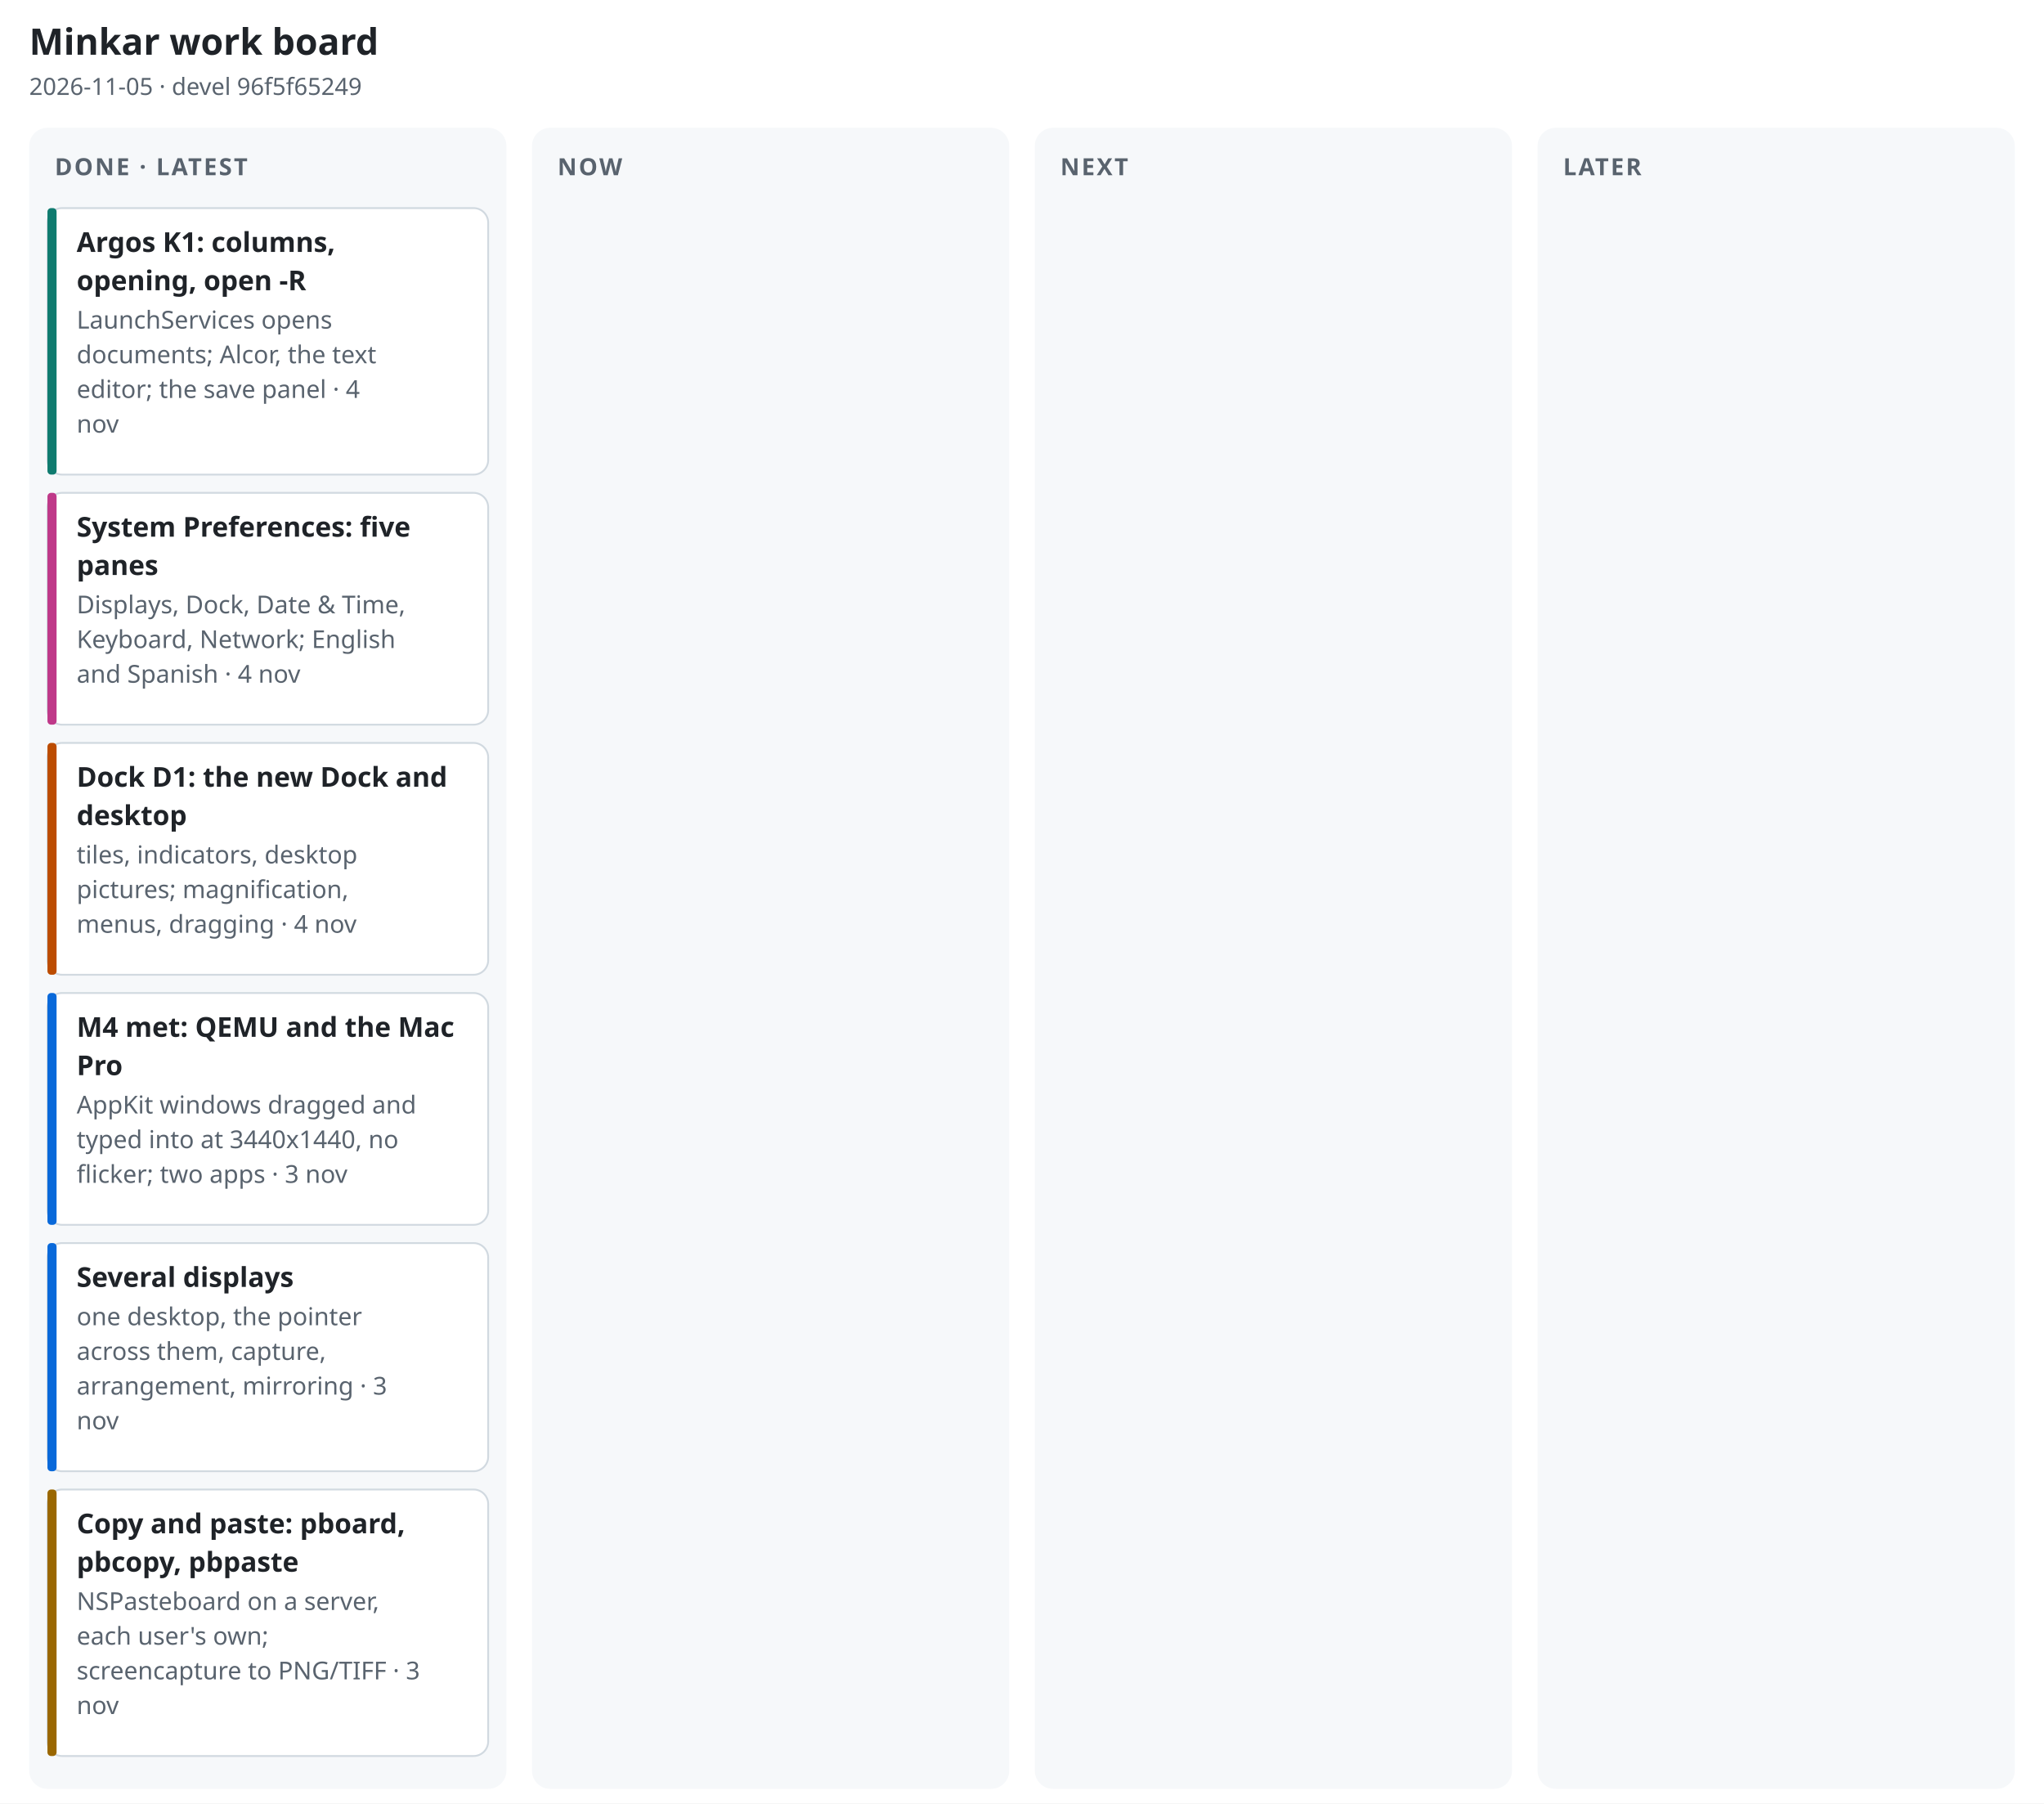
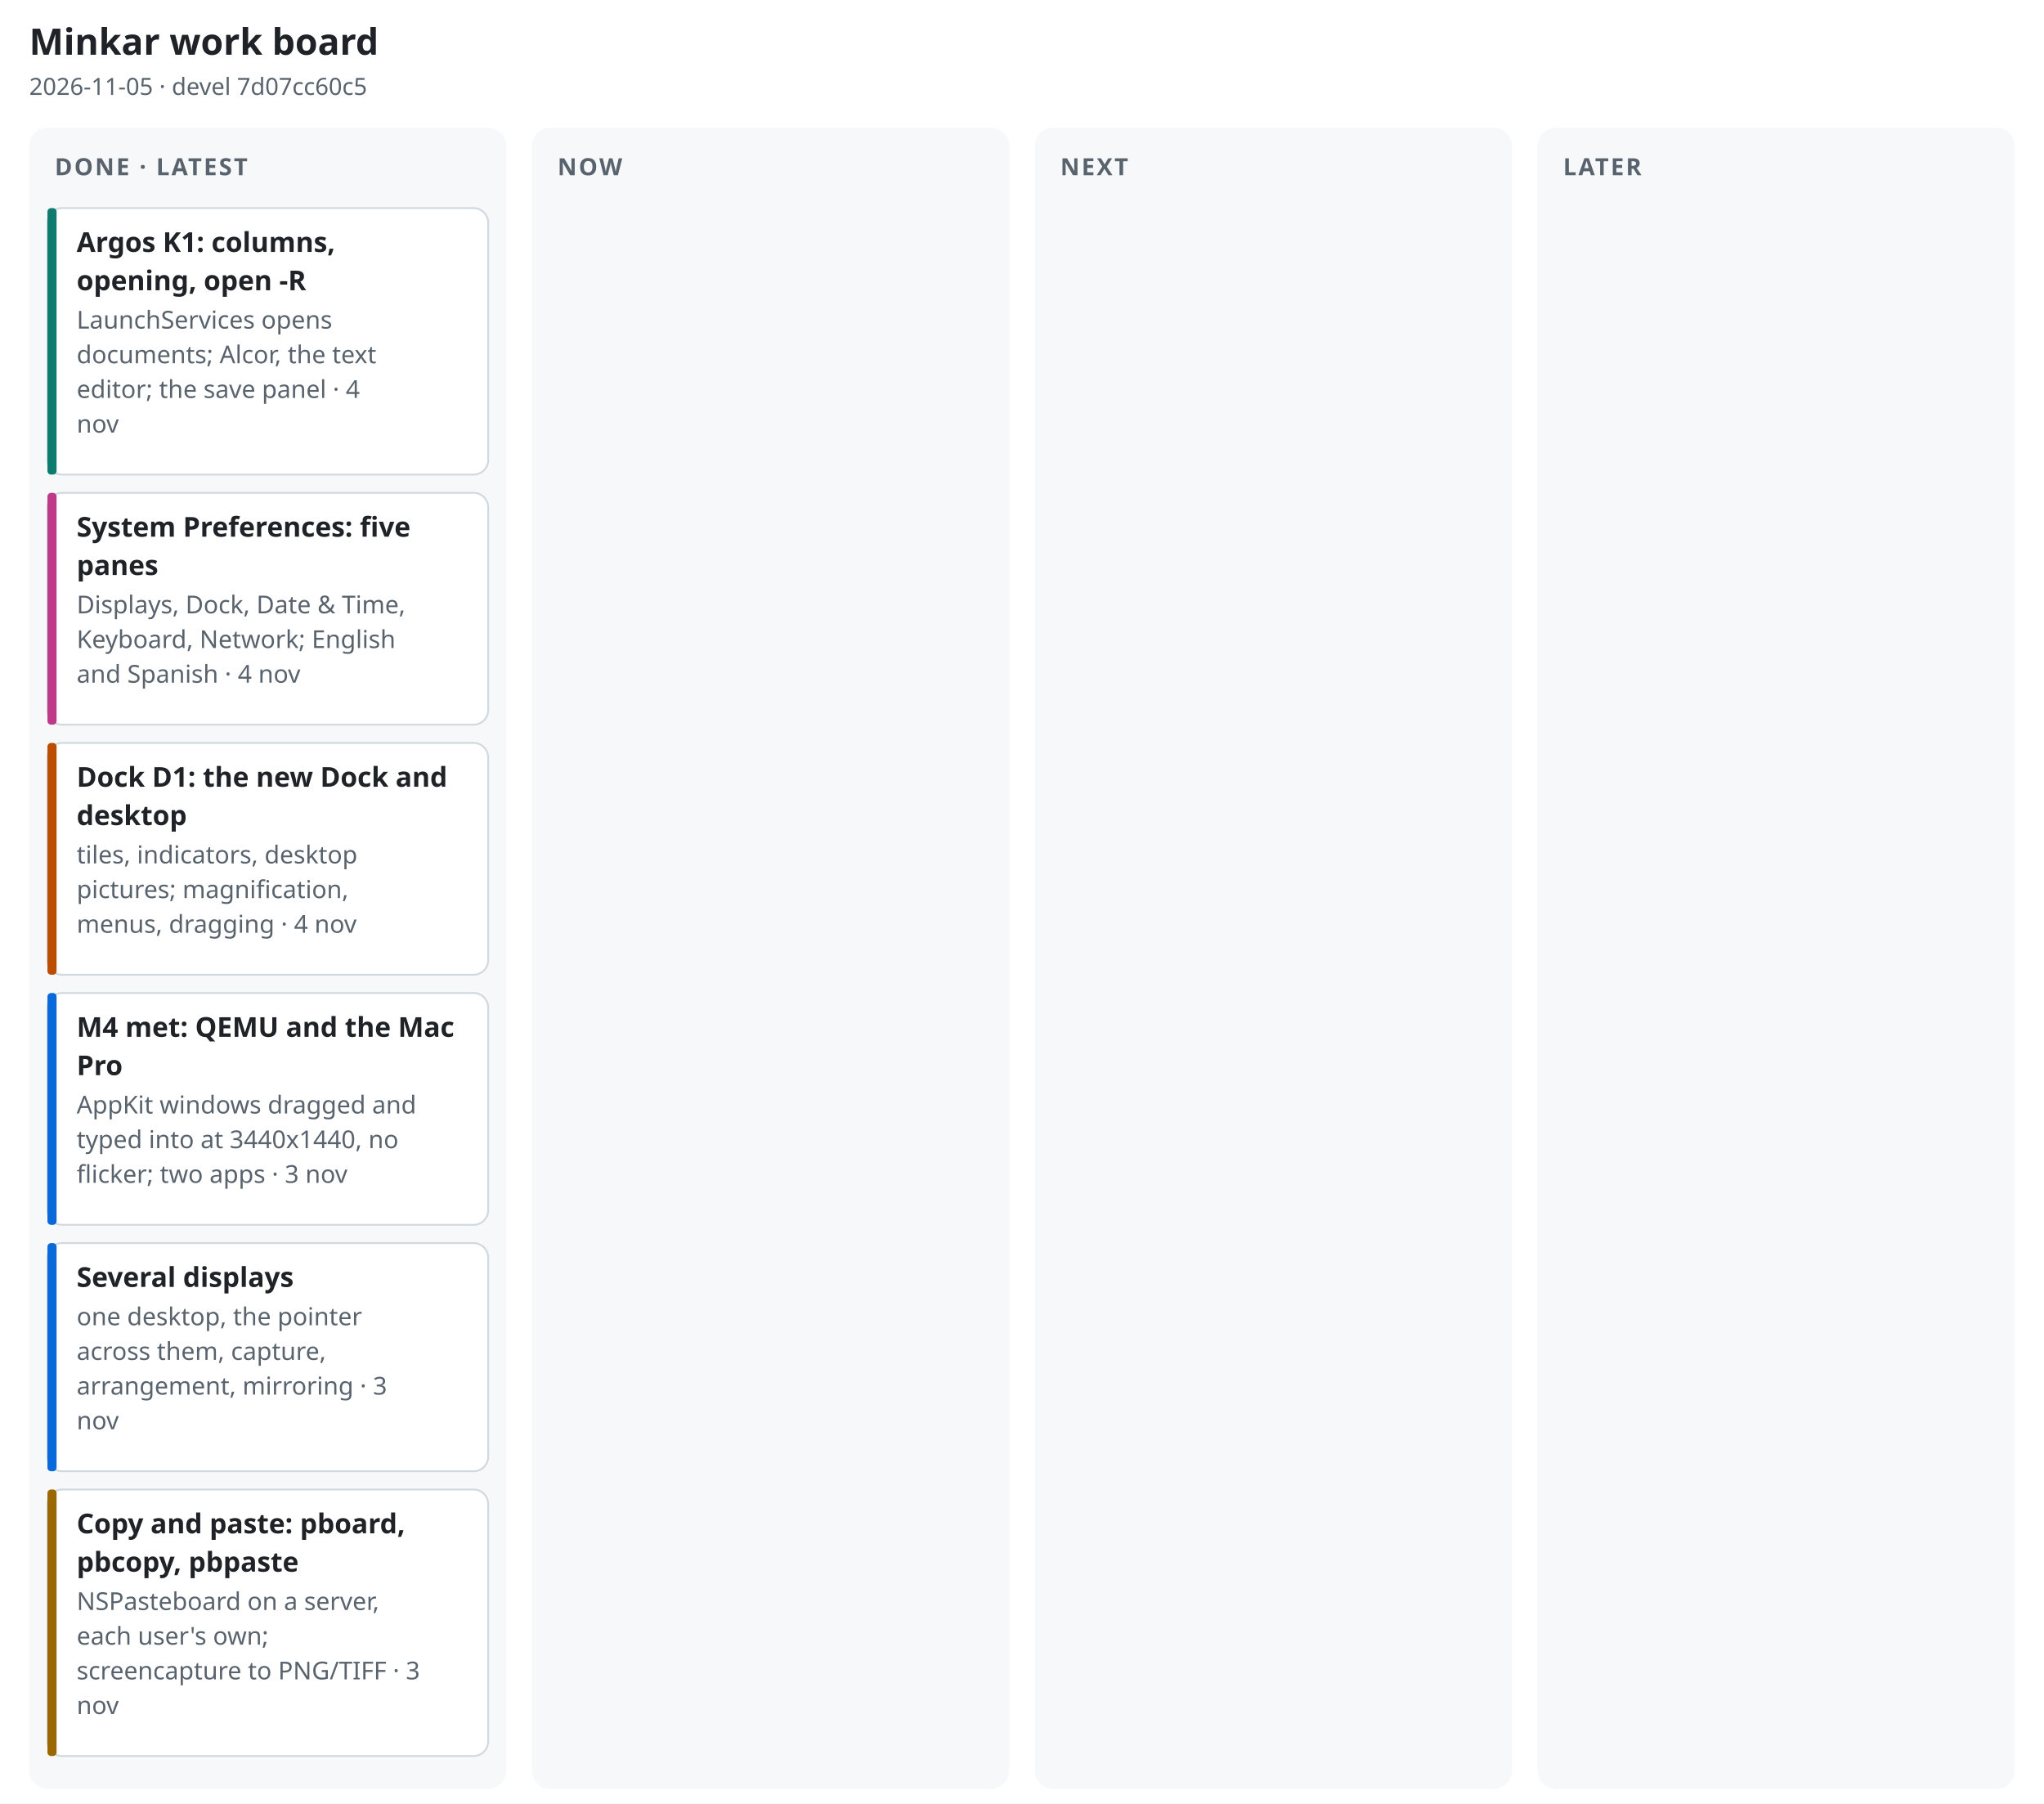
<svg xmlns="http://www.w3.org/2000/svg" width="1120" height="988" viewBox="0 0 1120 988" font-family="-apple-system, BlinkMacSystemFont, 'Segoe UI', 'Noto Sans', Helvetica, Arial, sans-serif" role="img" aria-label="Minkar work board, 2026-11-05">
  <rect width="1120" height="988" fill="#ffffff" />
  <text x="16" y="30" font-size="20" font-weight="700" fill="#1f2328" text-anchor="start">Minkar work board</text>
-   <text x="16" y="52" font-size="13" font-weight="400" fill="#59636e" text-anchor="start">2026-11-05 · devel 96f5f65249</text>
+   <text x="16" y="52" font-size="13" font-weight="400" fill="#59636e" text-anchor="start">2026-11-05 · devel 7d07cc60c5</text>
  <rect x="16" y="70" width="261.5" height="910" rx="10" fill="#f6f8fa" />
  <text x="30" y="96" font-size="13" font-weight="700" fill="#59636e" text-anchor="start" letter-spacing=".08em">DONE · LATEST</text>
  <rect x="26" y="114" width="241.5" height="146" rx="8" fill="#ffffff" stroke="#d1d9e0" stroke-width="1" />
  <rect x="26" y="114" width="5" height="146" rx="2" fill="#0f7b6f" />
  <text x="42" y="138" font-size="15" font-weight="650" fill="#1f2328" text-anchor="start">Argos K1: columns,</text>
  <text x="42" y="159" font-size="15" font-weight="650" fill="#1f2328" text-anchor="start">opening, open -R</text>
  <text x="42" y="180" font-size="13.5" font-weight="400" fill="#59636e" text-anchor="start">LaunchServices opens</text>
  <text x="42" y="199" font-size="13.5" font-weight="400" fill="#59636e" text-anchor="start">documents; Alcor, the text</text>
  <text x="42" y="218" font-size="13.5" font-weight="400" fill="#59636e" text-anchor="start">editor; the save panel · 4</text>
  <text x="42" y="237" font-size="13.5" font-weight="400" fill="#59636e" text-anchor="start">nov</text>
  <rect x="26" y="270" width="241.5" height="127" rx="8" fill="#ffffff" stroke="#d1d9e0" stroke-width="1" />
  <rect x="26" y="270" width="5" height="127" rx="2" fill="#bf3989" />
  <text x="42" y="294" font-size="15" font-weight="650" fill="#1f2328" text-anchor="start">System Preferences: five</text>
  <text x="42" y="315" font-size="15" font-weight="650" fill="#1f2328" text-anchor="start">panes</text>
  <text x="42" y="336" font-size="13.5" font-weight="400" fill="#59636e" text-anchor="start">Displays, Dock, Date &amp; Time,</text>
  <text x="42" y="355" font-size="13.5" font-weight="400" fill="#59636e" text-anchor="start">Keyboard, Network; English</text>
  <text x="42" y="374" font-size="13.5" font-weight="400" fill="#59636e" text-anchor="start">and Spanish · 4 nov</text>
  <rect x="26" y="407" width="241.5" height="127" rx="8" fill="#ffffff" stroke="#d1d9e0" stroke-width="1" />
  <rect x="26" y="407" width="5" height="127" rx="2" fill="#bc4c00" />
  <text x="42" y="431" font-size="15" font-weight="650" fill="#1f2328" text-anchor="start">Dock D1: the new Dock and</text>
  <text x="42" y="452" font-size="15" font-weight="650" fill="#1f2328" text-anchor="start">desktop</text>
  <text x="42" y="473" font-size="13.5" font-weight="400" fill="#59636e" text-anchor="start">tiles, indicators, desktop</text>
  <text x="42" y="492" font-size="13.5" font-weight="400" fill="#59636e" text-anchor="start">pictures; magnification,</text>
  <text x="42" y="511" font-size="13.5" font-weight="400" fill="#59636e" text-anchor="start">menus, dragging · 4 nov</text>
  <rect x="26" y="544" width="241.5" height="127" rx="8" fill="#ffffff" stroke="#d1d9e0" stroke-width="1" />
  <rect x="26" y="544" width="5" height="127" rx="2" fill="#0969da" />
  <text x="42" y="568" font-size="15" font-weight="650" fill="#1f2328" text-anchor="start">M4 met: QEMU and the Mac</text>
  <text x="42" y="589" font-size="15" font-weight="650" fill="#1f2328" text-anchor="start">Pro</text>
  <text x="42" y="610" font-size="13.5" font-weight="400" fill="#59636e" text-anchor="start">AppKit windows dragged and</text>
  <text x="42" y="629" font-size="13.5" font-weight="400" fill="#59636e" text-anchor="start">typed into at 3440x1440, no</text>
  <text x="42" y="648" font-size="13.5" font-weight="400" fill="#59636e" text-anchor="start">flicker; two apps · 3 nov</text>
  <rect x="26" y="681" width="241.5" height="125" rx="8" fill="#ffffff" stroke="#d1d9e0" stroke-width="1" />
  <rect x="26" y="681" width="5" height="125" rx="2" fill="#0969da" />
  <text x="42" y="705" font-size="15" font-weight="650" fill="#1f2328" text-anchor="start">Several displays</text>
  <text x="42" y="726" font-size="13.5" font-weight="400" fill="#59636e" text-anchor="start">one desktop, the pointer</text>
  <text x="42" y="745" font-size="13.5" font-weight="400" fill="#59636e" text-anchor="start">across them, capture,</text>
  <text x="42" y="764" font-size="13.5" font-weight="400" fill="#59636e" text-anchor="start">arrangement, mirroring · 3</text>
  <text x="42" y="783" font-size="13.5" font-weight="400" fill="#59636e" text-anchor="start">nov</text>
  <rect x="26" y="816" width="241.5" height="146" rx="8" fill="#ffffff" stroke="#d1d9e0" stroke-width="1" />
  <rect x="26" y="816" width="5" height="146" rx="2" fill="#9a6700" />
  <text x="42" y="840" font-size="15" font-weight="650" fill="#1f2328" text-anchor="start">Copy and paste: pboard,</text>
  <text x="42" y="861" font-size="15" font-weight="650" fill="#1f2328" text-anchor="start">pbcopy, pbpaste</text>
  <text x="42" y="882" font-size="13.5" font-weight="400" fill="#59636e" text-anchor="start">NSPasteboard on a server,</text>
  <text x="42" y="901" font-size="13.5" font-weight="400" fill="#59636e" text-anchor="start">each user's own;</text>
  <text x="42" y="920" font-size="13.5" font-weight="400" fill="#59636e" text-anchor="start">screencapture to PNG/TIFF · 3</text>
  <text x="42" y="939" font-size="13.5" font-weight="400" fill="#59636e" text-anchor="start">nov</text>
  <rect x="291.5" y="70" width="261.5" height="910" rx="10" fill="#f6f8fa" />
  <text x="305.5" y="96" font-size="13" font-weight="700" fill="#59636e" text-anchor="start" letter-spacing=".08em">NOW</text>
  <rect x="567" y="70" width="261.5" height="910" rx="10" fill="#f6f8fa" />
  <text x="581" y="96" font-size="13" font-weight="700" fill="#59636e" text-anchor="start" letter-spacing=".08em">NEXT</text>
  <rect x="842.5" y="70" width="261.5" height="910" rx="10" fill="#f6f8fa" />
  <text x="856.5" y="96" font-size="13" font-weight="700" fill="#59636e" text-anchor="start" letter-spacing=".08em">LATER</text>
</svg>
